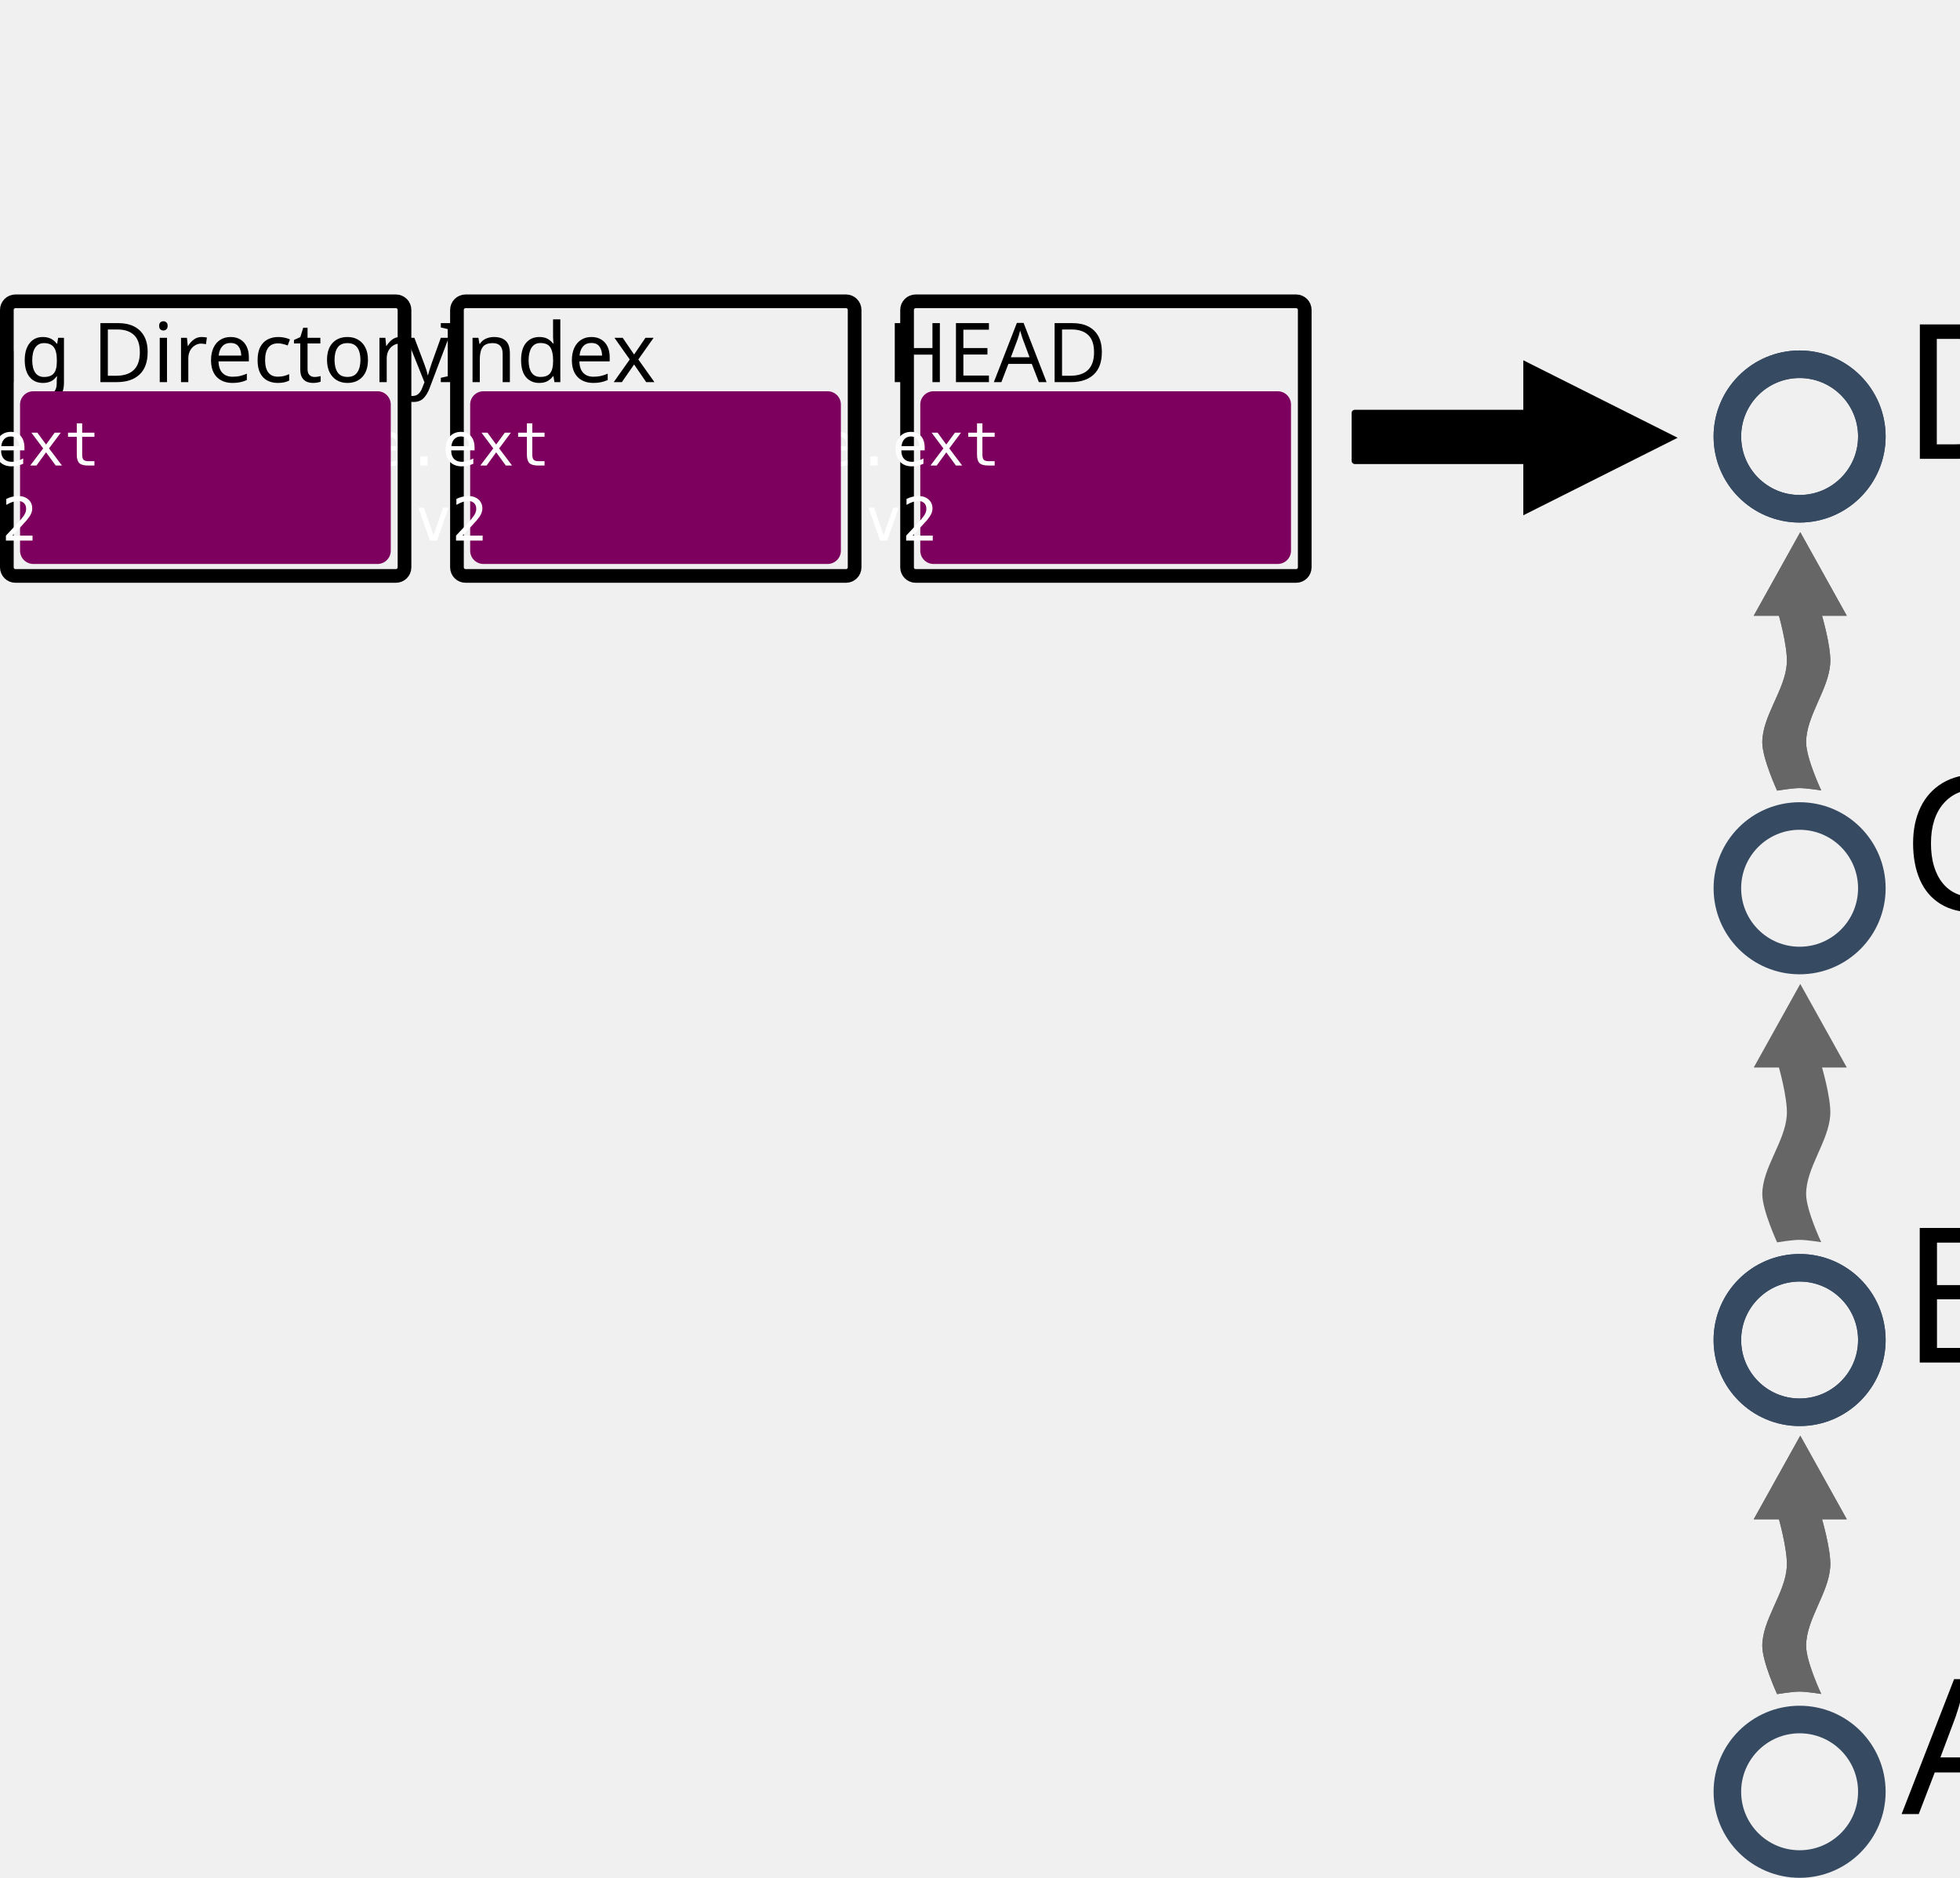
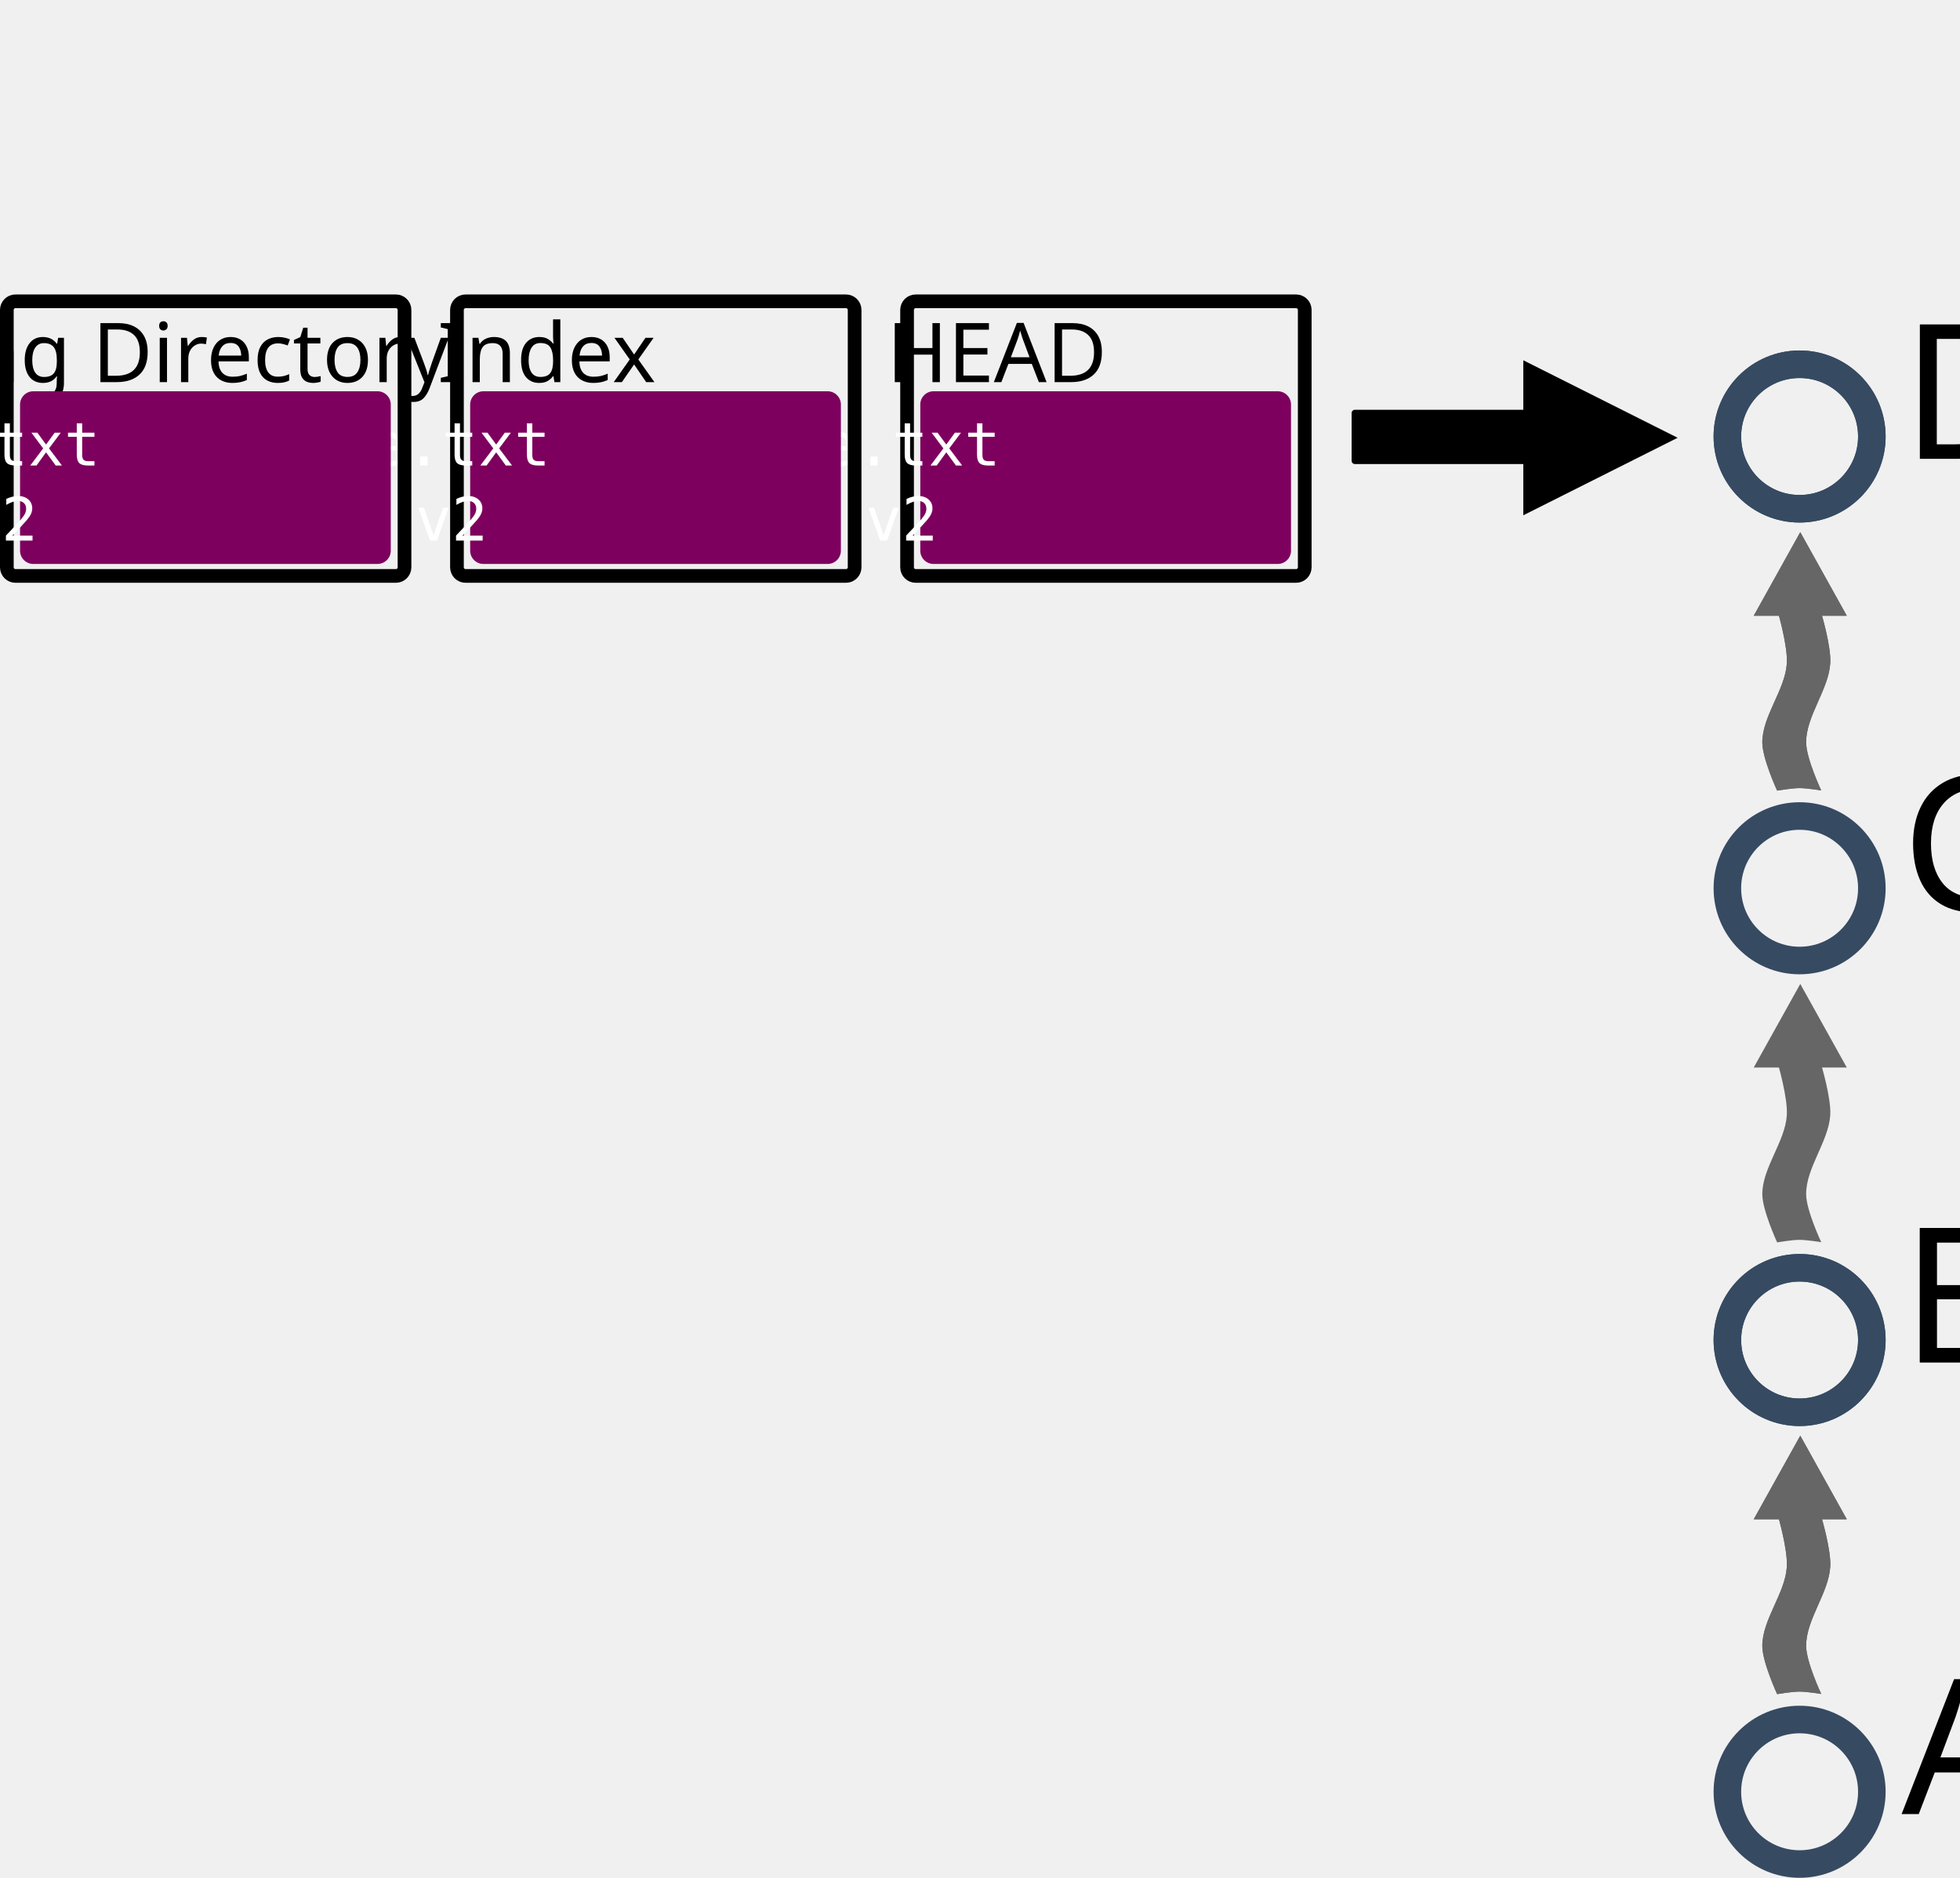
<svg xmlns="http://www.w3.org/2000/svg" version="1.1" id="svg7431" viewBox="0 0 1562.174 1496.411" height="422.32mm" width="440.88mm">
  <defs id="defs7433" />
  <g transform="translate(-481.8414,-718.5358)" id="layer1">
    <g id="g5632" transform="matrix(6.291878,0,0,6.291878,-5949.047,14663.8)">
      <rect style="fill:#000000;fill-opacity:1;stroke:none;stroke-width:5.8;stroke-linejoin:round;stroke-miterlimit:4;stroke-dasharray:none;stroke-dashoffset:0;stroke-opacity:1" id="rect5634" width="6.876" height="29.734" x="-2164.493" y="-1223.044" ry="0.419" transform="matrix(0,1,-1,0,0,0)" />
      <path id="path5636" d="m 1215.06,-2151.129 0,-19.632 19.549,9.816 z" style="fill:#000000;fill-opacity:1;stroke:none;stroke-width:0;stroke-linejoin:miter;stroke-miterlimit:4;stroke-dasharray:none;stroke-opacity:0.624" />
    </g>
    <g transform="matrix(2.473826,0,0,2.473826,-2327.726,22672.747)" id="g4994">
      <rect ry="2.77" y="-8777.534" x="1427.962" height="88.461" width="128.121" id="rect4978" style="fill:none;fill-opacity:1;stroke:#000000;stroke-width:4.41;stroke-linejoin:round;stroke-miterlimit:4;stroke-dasharray:none;stroke-opacity:1" />
      <text xml:space="preserve" style="font-style:normal;font-variant:normal;font-weight:normal;font-stretch:normal;font-size:38.697px;line-height:125%;font-family:Photographs;-inkscape-font-specification:Photographs;letter-spacing:0px;word-spacing:0px;fill:#000000;fill-opacity:1;stroke:none;stroke-width:1px;stroke-linecap:butt;stroke-linejoin:miter;stroke-opacity:1" x="1492.096" y="-8751.511" id="text4980">
        <tspan id="tspan4982" x="1492.096" y="-8751.511" style="font-style:normal;font-variant:normal;font-weight:normal;font-stretch:normal;font-size:26.604px;line-height:125%;font-family:Photographs;-inkscape-font-specification:Photographs;text-align:center;text-anchor:middle;fill:#000000;fill-opacity:1">HEAD</tspan>
      </text>
      <g id="g4984" transform="matrix(0.9674199,0,0,0.9674199,-1088.707,-6277.669)">
        <rect style="opacity:1;fill:#7e005e;fill-opacity:1;stroke:none;stroke-width:5.8;stroke-linejoin:round;stroke-miterlimit:4;stroke-dasharray:none;stroke-dashoffset:0;stroke-opacity:1" id="rect4986" width="123.458" height="57.5" x="2605.826" y="-2554.102" ry="4.411" />
        <text xml:space="preserve" style="font-style:normal;font-variant:normal;font-weight:normal;font-stretch:normal;font-size:58.636px;line-height:125%;font-family:Photographs;-inkscape-font-specification:Photographs;letter-spacing:0px;word-spacing:0px;fill:#ffffff;fill-opacity:1;stroke:none;stroke-width:1px;stroke-linecap:butt;stroke-linejoin:miter;stroke-opacity:1" x="2668.237" y="-2529.381" id="text4988">
-           <tspan id="tspan4990" x="2668.237" y="-2529.381" style="font-style:normal;font-variant:normal;font-weight:normal;font-stretch:normal;font-size:20px;line-height:125%;font-family:monospace;-inkscape-font-specification:monospace;text-align:center;text-anchor:middle;fill:#ffffff;fill-opacity:1">file.ext</tspan>
+           <tspan id="tspan4990" x="2668.237" y="-2529.381" style="font-style:normal;font-variant:normal;font-weight:normal;font-stretch:normal;font-size:20px;line-height:125%;font-family:monospace;-inkscape-font-specification:monospace;text-align:center;text-anchor:middle;fill:#ffffff;fill-opacity:1">file.txt</tspan>
          <tspan x="2668.237" y="-2504.381" style="font-style:normal;font-variant:normal;font-weight:normal;font-stretch:normal;font-size:20px;line-height:125%;font-family:monospace;-inkscape-font-specification:monospace;text-align:center;text-anchor:middle;fill:#ffffff;fill-opacity:1" id="tspan4992">v2</tspan>
        </text>
      </g>
    </g>
    <g transform="matrix(2.473826,0,0,2.473826,-5137.74,22672.747)" id="g5020">
      <rect style="fill:none;fill-opacity:1;stroke:#000000;stroke-width:4.41;stroke-linejoin:round;stroke-miterlimit:4;stroke-dasharray:none;stroke-opacity:1" id="rect5004" width="128.121" height="88.461" x="2418.84" y="-8777.534" ry="2.77" />
      <text id="text5006" y="-8751.511" x="2482.973" style="font-style:normal;font-variant:normal;font-weight:normal;font-stretch:normal;font-size:38.697px;line-height:125%;font-family:Photographs;-inkscape-font-specification:Photographs;letter-spacing:0px;word-spacing:0px;fill:#000000;fill-opacity:1;stroke:none;stroke-width:1px;stroke-linecap:butt;stroke-linejoin:miter;stroke-opacity:1" xml:space="preserve">
        <tspan style="font-style:normal;font-variant:normal;font-weight:normal;font-stretch:normal;font-size:26.604px;line-height:125%;font-family:Photographs;-inkscape-font-specification:Photographs;text-align:center;text-anchor:middle;fill:#000000;fill-opacity:1" y="-8751.511" x="2482.973" id="tspan5008">Index</tspan>
      </text>
      <g transform="matrix(0.9674199,0,0,0.9674199,-97.82995,-6277.669)" id="g5010">
        <rect ry="4.411" y="-2554.102" x="2605.826" height="57.5" width="123.458" id="rect5012" style="opacity:1;fill:#7e005e;fill-opacity:1;stroke:none;stroke-width:5.8;stroke-linejoin:round;stroke-miterlimit:4;stroke-dasharray:none;stroke-dashoffset:0;stroke-opacity:1" />
        <text id="text5014" y="-2529.381" x="2668.237" style="font-style:normal;font-variant:normal;font-weight:normal;font-stretch:normal;font-size:58.636px;line-height:125%;font-family:Photographs;-inkscape-font-specification:Photographs;letter-spacing:0px;word-spacing:0px;fill:#ffffff;fill-opacity:1;stroke:none;stroke-width:1px;stroke-linecap:butt;stroke-linejoin:miter;stroke-opacity:1" xml:space="preserve">
-           <tspan style="font-style:normal;font-variant:normal;font-weight:normal;font-stretch:normal;font-size:20px;line-height:125%;font-family:monospace;-inkscape-font-specification:monospace;text-align:center;text-anchor:middle;fill:#ffffff;fill-opacity:1" y="-2529.381" x="2668.237" id="tspan5016">file.ext</tspan>
+           <tspan style="font-style:normal;font-variant:normal;font-weight:normal;font-stretch:normal;font-size:20px;line-height:125%;font-family:monospace;-inkscape-font-specification:monospace;text-align:center;text-anchor:middle;fill:#ffffff;fill-opacity:1" y="-2529.381" x="2668.237" id="tspan5016">file.txt</tspan>
          <tspan id="tspan5018" style="font-style:normal;font-variant:normal;font-weight:normal;font-stretch:normal;font-size:20px;line-height:125%;font-family:monospace;-inkscape-font-specification:monospace;text-align:center;text-anchor:middle;fill:#ffffff;fill-opacity:1" y="-2504.381" x="2668.237">v2</tspan>
        </text>
      </g>
    </g>
    <g transform="matrix(2.473826,0,0,2.473826,-6166.599,22672.747)" id="g5046">
      <rect ry="2.77" y="-8777.534" x="2689.718" height="88.461" width="128.121" id="rect5030" style="fill:none;fill-opacity:1;stroke:#000000;stroke-width:4.41;stroke-linejoin:round;stroke-miterlimit:4;stroke-dasharray:none;stroke-opacity:1" />
      <text xml:space="preserve" style="font-style:normal;font-variant:normal;font-weight:normal;font-stretch:normal;font-size:38.697px;line-height:125%;font-family:Photographs;-inkscape-font-specification:Photographs;letter-spacing:0px;word-spacing:0px;fill:#000000;fill-opacity:1;stroke:none;stroke-width:1px;stroke-linecap:butt;stroke-linejoin:miter;stroke-opacity:1" x="2753.851" y="-8751.511" id="text5032">
        <tspan id="tspan5034" x="2753.851" y="-8751.511" style="font-style:normal;font-variant:normal;font-weight:normal;font-stretch:normal;font-size:26.604px;line-height:125%;font-family:Photographs;-inkscape-font-specification:Photographs;text-align:center;text-anchor:middle;fill:#000000;fill-opacity:1">Working Directory</tspan>
      </text>
      <g id="g5036" transform="matrix(0.9674199,0,0,0.9674199,173.0477,-6277.669)">
        <rect style="opacity:1;fill:#7e005e;fill-opacity:1;stroke:none;stroke-width:5.8;stroke-linejoin:round;stroke-miterlimit:4;stroke-dasharray:none;stroke-dashoffset:0;stroke-opacity:1" id="rect5038" width="123.458" height="57.5" x="2605.826" y="-2554.102" ry="4.411" />
        <text xml:space="preserve" style="font-style:normal;font-variant:normal;font-weight:normal;font-stretch:normal;font-size:58.636px;line-height:125%;font-family:Photographs;-inkscape-font-specification:Photographs;letter-spacing:0px;word-spacing:0px;fill:#ffffff;fill-opacity:1;stroke:none;stroke-width:1px;stroke-linecap:butt;stroke-linejoin:miter;stroke-opacity:1" x="2668.237" y="-2529.381" id="text5040">
-           <tspan id="tspan5042" x="2668.237" y="-2529.381" style="font-style:normal;font-variant:normal;font-weight:normal;font-stretch:normal;font-size:20px;line-height:125%;font-family:monospace;-inkscape-font-specification:monospace;text-align:center;text-anchor:middle;fill:#ffffff;fill-opacity:1">file.ext</tspan>
+           <tspan id="tspan5042" x="2668.237" y="-2529.381" style="font-style:normal;font-variant:normal;font-weight:normal;font-stretch:normal;font-size:20px;line-height:125%;font-family:monospace;-inkscape-font-specification:monospace;text-align:center;text-anchor:middle;fill:#ffffff;fill-opacity:1">file.txt</tspan>
          <tspan x="2668.237" y="-2504.381" style="font-style:normal;font-variant:normal;font-weight:normal;font-stretch:normal;font-size:20px;line-height:125%;font-family:monospace;-inkscape-font-specification:monospace;text-align:center;text-anchor:middle;fill:#ffffff;fill-opacity:1" id="tspan5044">v2</tspan>
        </text>
      </g>
    </g>
    <circle style="fill:none;fill-opacity:1;stroke:#364a62;stroke-width:21.966;stroke-linejoin:miter;stroke-miterlimit:4;stroke-dasharray:none;stroke-opacity:1" id="circle5058" cx="1916.182" cy="2146.385" r="57.579" />
    <g style="fill:#666666;fill-opacity:1" transform="matrix(5.999999,0,0,5.261055,1523.477,-1229.749)" id="g5066">
      <path style="fill:#666666;fill-opacity:1;stroke:none;stroke-width:0;stroke-linejoin:miter;stroke-miterlimit:4;stroke-dasharray:none;stroke-opacity:0.624" d="m 62.464,626.931 c 0,0 -1.975,-4.87 -1.97,-7.315 0.008,-3.98 3.012,-7.925 3.256,-11.905 0.16,-2.606 -1.176,-7.814 -1.176,-7.814 l 5.724,0.025 c 0,0 1.364,5.141 1.225,7.715 -0.217,4.012 -3.224,7.991 -3.206,12.003 0.011,2.429 2.007,7.265 2.007,7.265 0,0 -1.924,-0.358 -2.897,-0.355 -0.996,0.003 -2.963,0.38 -2.963,0.38 z" id="path5068" />
      <path style="fill:#666666;fill-opacity:1;stroke:none;stroke-width:0;stroke-linejoin:miter;stroke-miterlimit:4;stroke-dasharray:none;stroke-opacity:0.624" d="m 71.718,600.445 -12.361,0 6.181,-12.662 z" id="path5070" />
    </g>
    <circle r="57.579" cy="1786.385" cx="1916.182" id="circle5072" style="fill:none;fill-opacity:1;stroke:#364a62;stroke-width:21.966;stroke-linejoin:miter;stroke-miterlimit:4;stroke-dasharray:none;stroke-opacity:1" />
    <text xml:space="preserve" style="font-style:normal;font-variant:normal;font-weight:normal;font-stretch:normal;font-size:240px;line-height:125%;font-family:Photographs;-inkscape-font-specification:Photographs;letter-spacing:0px;word-spacing:0px;fill:#000000;fill-opacity:1;stroke:none;stroke-width:1px;stroke-linecap:butt;stroke-linejoin:miter;stroke-opacity:1" x="1997.478" y="1804.162" id="text5074">
      <tspan id="tspan5076" x="1997.478" y="1804.162" style="font-style:normal;font-variant:normal;font-weight:normal;font-stretch:normal;font-size:150px;font-family:Photographs;-inkscape-font-specification:Photographs">B</tspan>
    </text>
    <text id="text5078" y="2164.162" x="1997.478" style="font-style:normal;font-variant:normal;font-weight:normal;font-stretch:normal;font-size:240px;line-height:125%;font-family:Photographs;-inkscape-font-specification:Photographs;letter-spacing:0px;word-spacing:0px;fill:#000000;fill-opacity:1;stroke:none;stroke-width:1px;stroke-linecap:butt;stroke-linejoin:miter;stroke-opacity:1" xml:space="preserve">
      <tspan style="font-style:normal;font-variant:normal;font-weight:normal;font-stretch:normal;font-size:150px;font-family:Photographs;-inkscape-font-specification:Photographs" y="2164.162" x="1997.478" id="tspan5080">A</tspan>
    </text>
    <g id="g5082" transform="matrix(5.999999,0,0,5.261055,1523.477,-1229.749)" style="fill:#666666;fill-opacity:1">
      <path id="path5084" d="m 62.464,626.931 c 0,0 -1.975,-4.87 -1.97,-7.315 0.008,-3.98 3.012,-7.925 3.256,-11.905 0.16,-2.606 -1.176,-7.814 -1.176,-7.814 l 5.724,0.025 c 0,0 1.364,5.141 1.225,7.715 -0.217,4.012 -3.224,7.991 -3.206,12.003 0.011,2.429 2.007,7.265 2.007,7.265 0,0 -1.924,-0.358 -2.897,-0.355 -0.996,0.003 -2.963,0.38 -2.963,0.38 z" style="fill:#666666;fill-opacity:1;stroke:none;stroke-width:0;stroke-linejoin:miter;stroke-miterlimit:4;stroke-dasharray:none;stroke-opacity:0.624" />
      <path id="path5086" d="m 71.718,600.445 -12.361,0 6.181,-12.662 z" style="fill:#666666;fill-opacity:1;stroke:none;stroke-width:0;stroke-linejoin:miter;stroke-miterlimit:4;stroke-dasharray:none;stroke-opacity:0.624" />
    </g>
    <circle style="fill:none;fill-opacity:1;stroke:#364a62;stroke-width:21.966;stroke-linejoin:miter;stroke-miterlimit:4;stroke-dasharray:none;stroke-opacity:1" id="circle5088" cx="1916.182" cy="1786.385" r="57.579" />
    <text id="text5090" y="1804.162" x="1997.478" style="font-style:normal;font-variant:normal;font-weight:normal;font-stretch:normal;font-size:240px;line-height:125%;font-family:Photographs;-inkscape-font-specification:Photographs;letter-spacing:0px;word-spacing:0px;fill:#000000;fill-opacity:1;stroke:none;stroke-width:1px;stroke-linecap:butt;stroke-linejoin:miter;stroke-opacity:1" xml:space="preserve">
      <tspan style="font-style:normal;font-variant:normal;font-weight:normal;font-stretch:normal;font-size:150px;font-family:Photographs;-inkscape-font-specification:Photographs" y="1804.162" x="1997.478" id="tspan5092">B</tspan>
    </text>
    <circle r="57.579" cy="1426.385" cx="1916.182" id="circle5094" style="fill:none;fill-opacity:1;stroke:#364a62;stroke-width:21.966;stroke-linejoin:miter;stroke-miterlimit:4;stroke-dasharray:none;stroke-opacity:1" />
    <g id="g5096" transform="matrix(5.999999,0,0,5.261055,1523.477,-1589.748)" style="fill:#666666;fill-opacity:1">
      <path id="path5098" d="m 62.464,626.931 c 0,0 -1.975,-4.87 -1.97,-7.315 0.008,-3.98 3.012,-7.925 3.256,-11.905 0.16,-2.606 -1.176,-7.814 -1.176,-7.814 l 5.724,0.025 c 0,0 1.364,5.141 1.225,7.715 -0.217,4.012 -3.224,7.991 -3.206,12.003 0.011,2.429 2.007,7.265 2.007,7.265 0,0 -1.924,-0.358 -2.897,-0.355 -0.996,0.003 -2.963,0.38 -2.963,0.38 z" style="fill:#666666;fill-opacity:1;stroke:none;stroke-width:0;stroke-linejoin:miter;stroke-miterlimit:4;stroke-dasharray:none;stroke-opacity:0.624" />
      <path id="path5100" d="m 71.718,600.445 -12.361,0 6.181,-12.662 z" style="fill:#666666;fill-opacity:1;stroke:none;stroke-width:0;stroke-linejoin:miter;stroke-miterlimit:4;stroke-dasharray:none;stroke-opacity:0.624" />
    </g>
    <g id="g5102" transform="matrix(5.999999,0,0,5.261055,1523.477,-1949.748)" style="fill:#666666;fill-opacity:1">
      <path id="path5104" d="m 62.464,626.931 c 0,0 -1.975,-4.87 -1.97,-7.315 0.008,-3.98 3.012,-7.925 3.256,-11.905 0.16,-2.606 -1.176,-7.814 -1.176,-7.814 l 5.724,0.025 c 0,0 1.364,5.141 1.225,7.715 -0.217,4.012 -3.224,7.991 -3.206,12.003 0.011,2.429 2.007,7.265 2.007,7.265 0,0 -1.924,-0.358 -2.897,-0.355 -0.996,0.003 -2.963,0.38 -2.963,0.38 z" style="fill:#666666;fill-opacity:1;stroke:none;stroke-width:0;stroke-linejoin:miter;stroke-miterlimit:4;stroke-dasharray:none;stroke-opacity:0.624" />
      <path id="path5106" d="m 71.718,600.445 -12.361,0 6.181,-12.662 z" style="fill:#666666;fill-opacity:1;stroke:none;stroke-width:0;stroke-linejoin:miter;stroke-miterlimit:4;stroke-dasharray:none;stroke-opacity:0.624" />
    </g>
    <circle style="fill:none;fill-opacity:1;stroke:#364a62;stroke-width:21.966;stroke-linejoin:miter;stroke-miterlimit:4;stroke-dasharray:none;stroke-opacity:1" id="circle5108" cx="1916.182" cy="1066.385" r="57.579" />
    <text id="text5110" y="1084.162" x="1997.478" style="font-style:normal;font-variant:normal;font-weight:normal;font-stretch:normal;font-size:240px;line-height:125%;font-family:Photographs;-inkscape-font-specification:Photographs;letter-spacing:0px;word-spacing:0px;fill:#000000;fill-opacity:1;stroke:none;stroke-width:1px;stroke-linecap:butt;stroke-linejoin:miter;stroke-opacity:1" xml:space="preserve">
      <tspan style="font-style:normal;font-variant:normal;font-weight:normal;font-stretch:normal;font-size:150px;font-family:Photographs;-inkscape-font-specification:Photographs" y="1084.162" x="1997.478" id="tspan5112">D</tspan>
    </text>
    <text xml:space="preserve" style="font-style:normal;font-variant:normal;font-weight:normal;font-stretch:normal;font-size:240px;line-height:125%;font-family:Photographs;-inkscape-font-specification:Photographs;letter-spacing:0px;word-spacing:0px;fill:#000000;fill-opacity:1;stroke:none;stroke-width:1px;stroke-linecap:butt;stroke-linejoin:miter;stroke-opacity:1" x="1997.478" y="1444.162" id="text5114">
      <tspan id="tspan5116" x="1997.478" y="1444.162" style="font-style:normal;font-variant:normal;font-weight:normal;font-stretch:normal;font-size:150px;font-family:Photographs;-inkscape-font-specification:Photographs">C</tspan>
    </text>
    <g style="fill:#666666;fill-opacity:1" transform="matrix(5.999999,0,0,5.261055,1523.477,-1949.748)" id="g5118">
      <path style="fill:#666666;fill-opacity:1;stroke:none;stroke-width:0;stroke-linejoin:miter;stroke-miterlimit:4;stroke-dasharray:none;stroke-opacity:0.624" d="m 62.464,626.931 c 0,0 -1.975,-4.87 -1.97,-7.315 0.008,-3.98 3.012,-7.925 3.256,-11.905 0.16,-2.606 -1.176,-7.814 -1.176,-7.814 l 5.724,0.025 c 0,0 1.364,5.141 1.225,7.715 -0.217,4.012 -3.224,7.991 -3.206,12.003 0.011,2.429 2.007,7.265 2.007,7.265 0,0 -1.924,-0.358 -2.897,-0.355 -0.996,0.003 -2.963,0.38 -2.963,0.38 z" id="path5120" />
      <path style="fill:#666666;fill-opacity:1;stroke:none;stroke-width:0;stroke-linejoin:miter;stroke-miterlimit:4;stroke-dasharray:none;stroke-opacity:0.624" d="m 71.718,600.445 -12.361,0 6.181,-12.662 z" id="path5122" />
    </g>
    <circle r="57.579" cy="1066.385" cx="1916.182" id="circle5124" style="fill:none;fill-opacity:1;stroke:#364a62;stroke-width:21.966;stroke-linejoin:miter;stroke-miterlimit:4;stroke-dasharray:none;stroke-opacity:1" />
  </g>
+   <text xml:space="preserve" style="font-style:normal;font-weight:normal;font-size:40px;line-height:125%;font-family:sans-serif;letter-spacing:0px;word-spacing:0px;fill:#000000;fill-opacity:1;stroke:none;stroke-width:1px;stroke-linecap:butt;stroke-linejoin:miter;stroke-opacity:1" x="221.925" y="361.421" id="text9220">
+     <tspan id="tspan9222" x="221.925" y="361.421" />
+   </text>
</svg>
